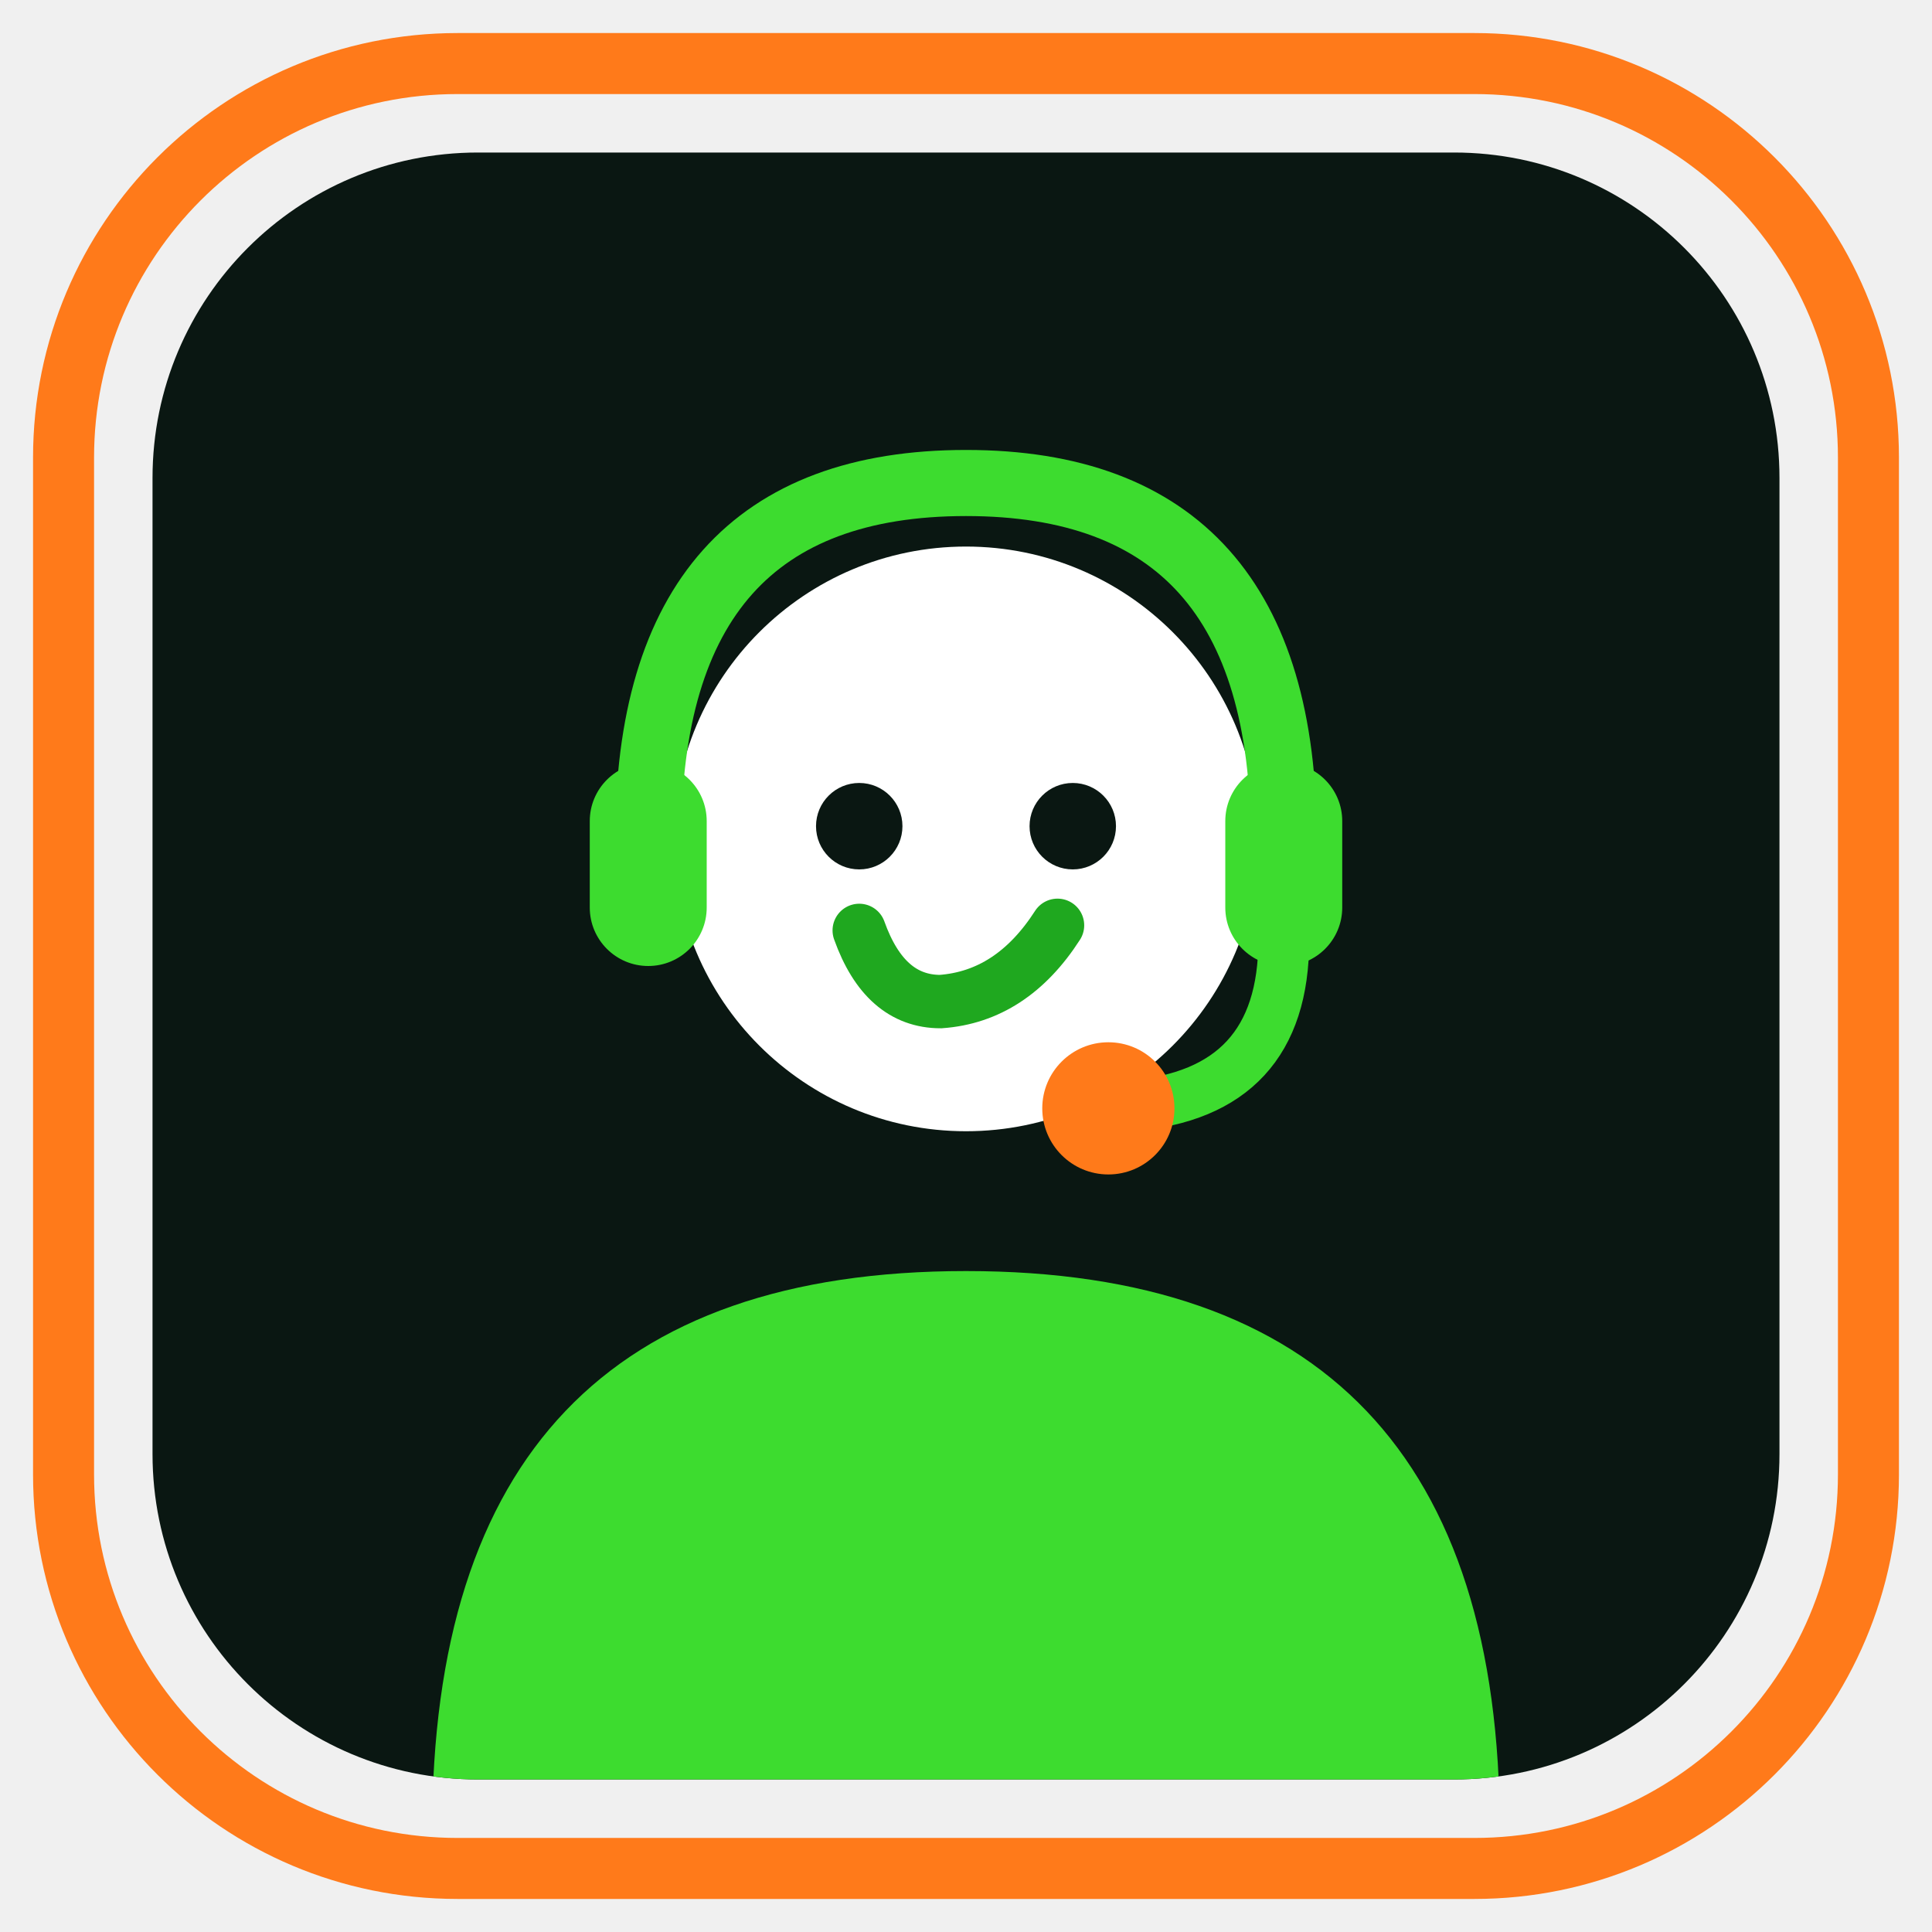
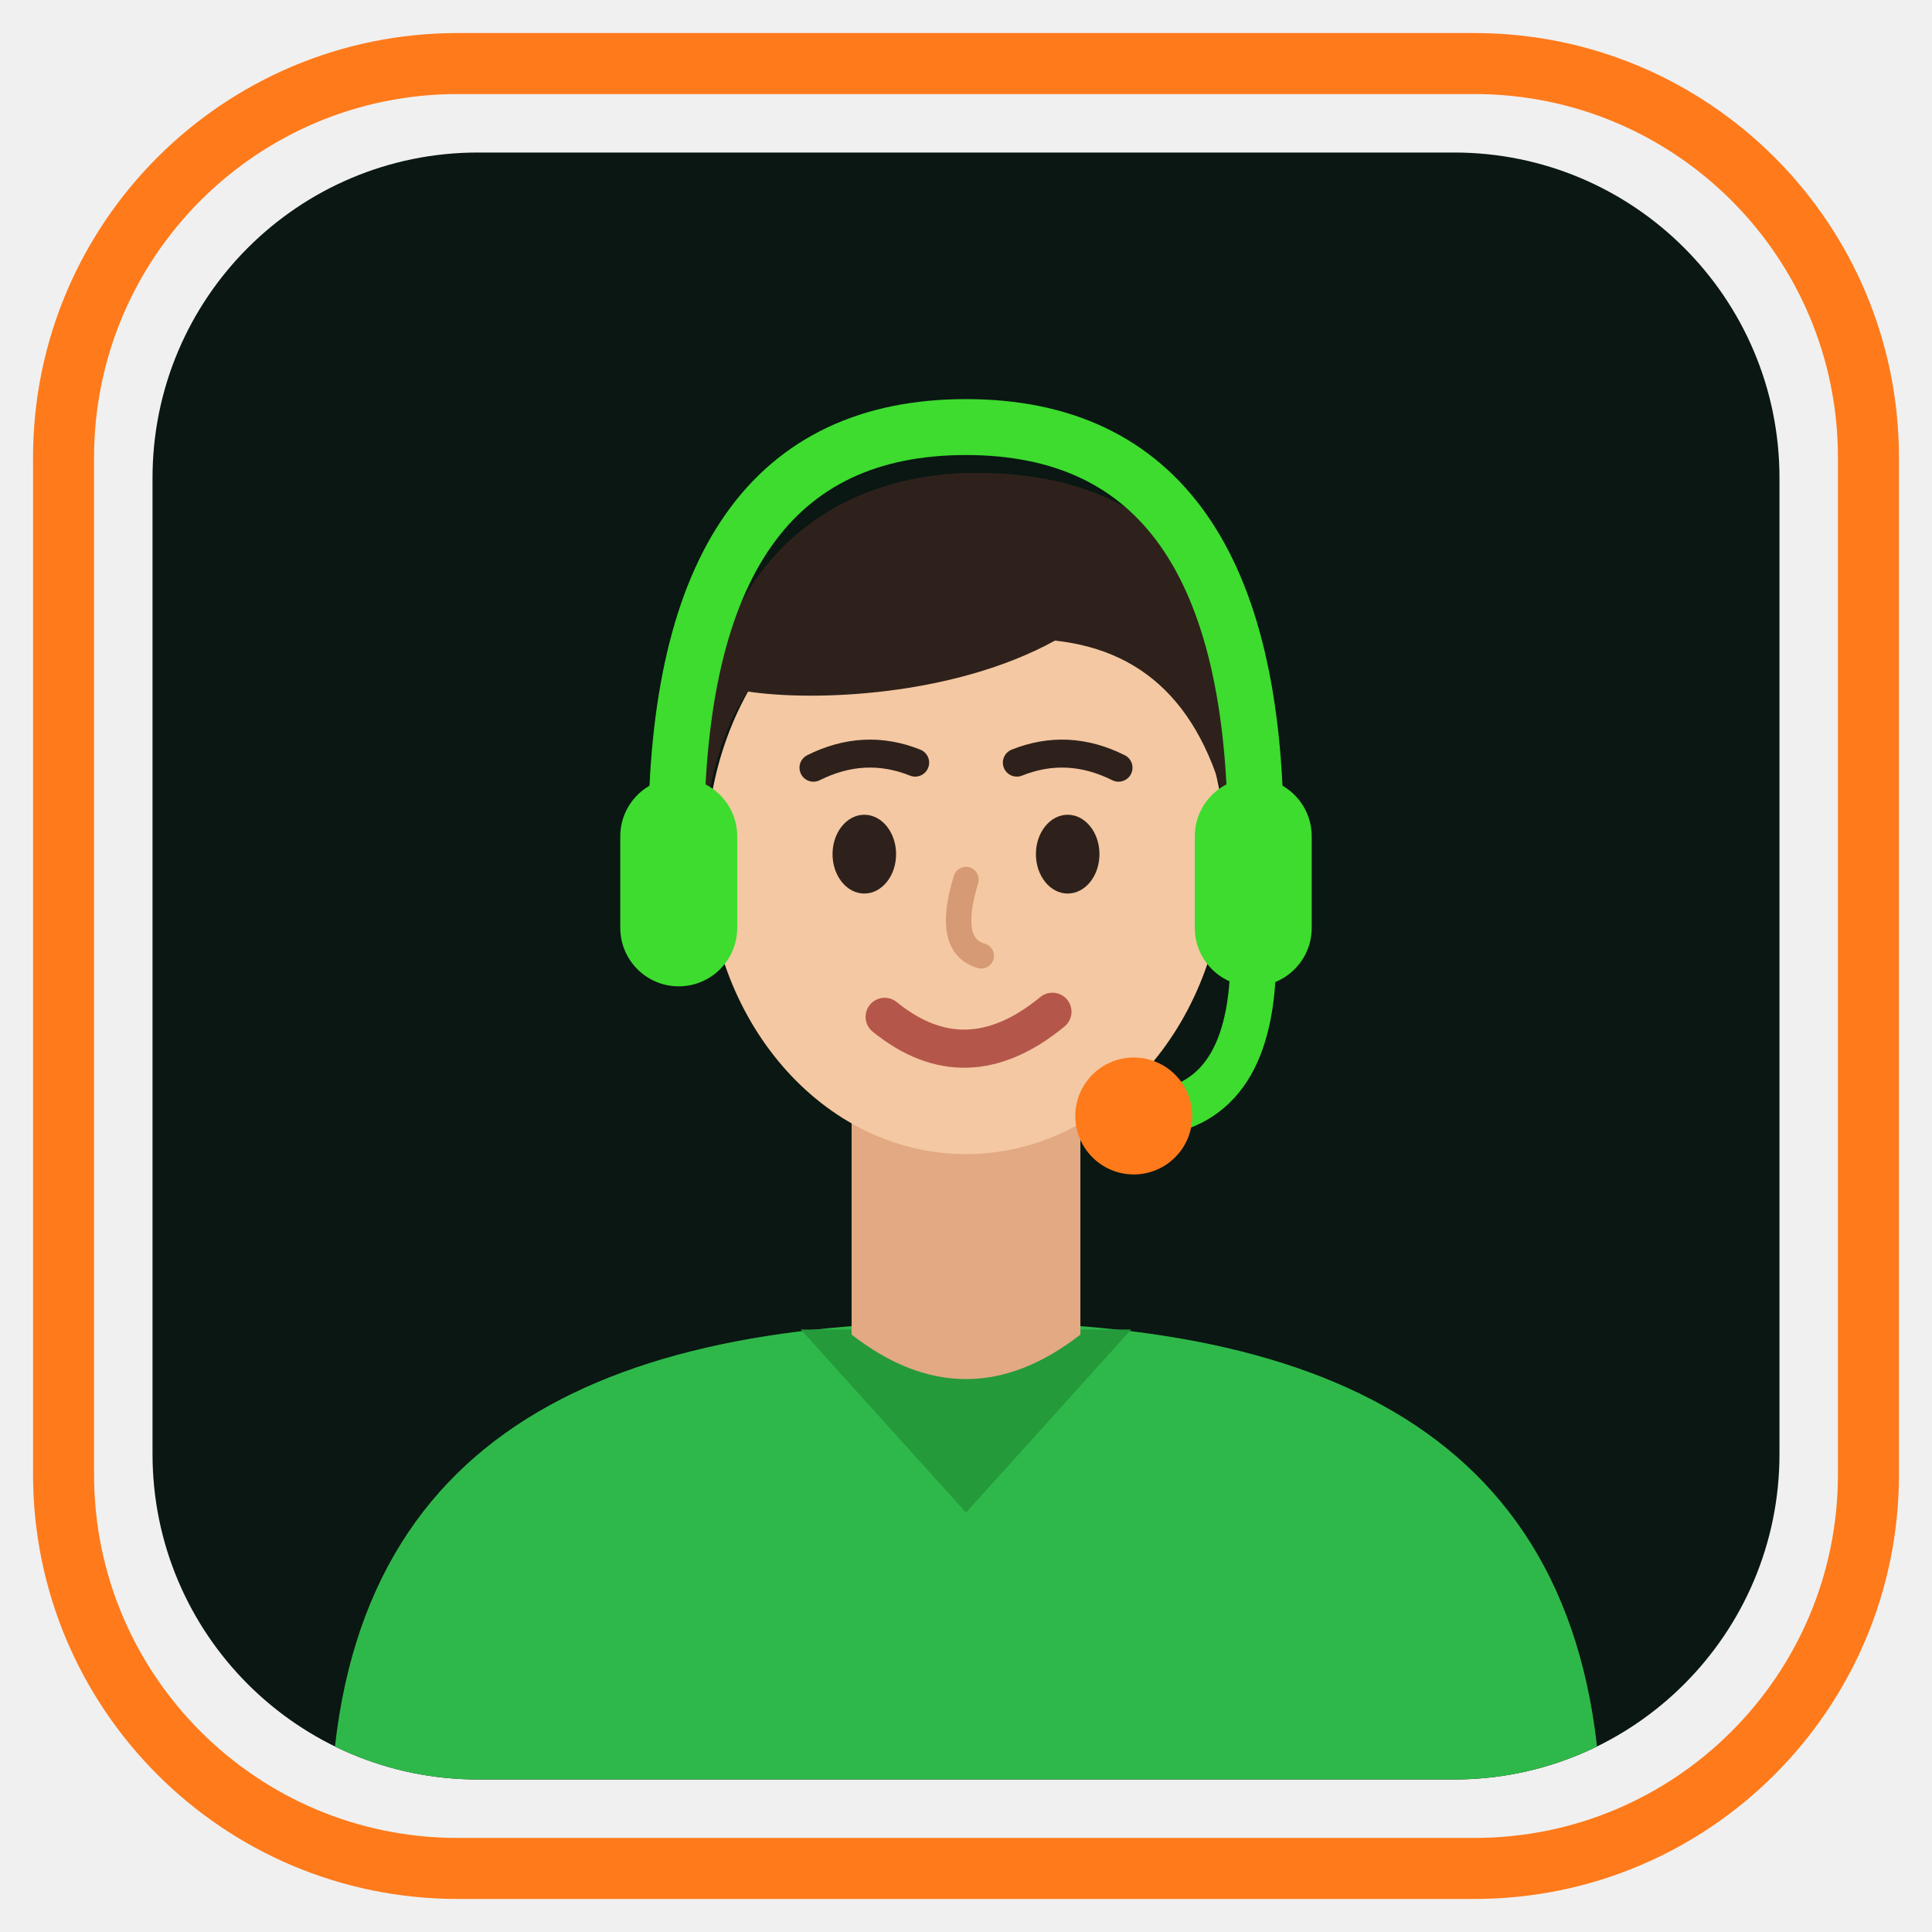
<svg xmlns="http://www.w3.org/2000/svg" viewBox="-6 -6 76 76" role="img" aria-label="Tika — TikAlgo AI assistant">
  <rect x="-3.5" y="-3.5" width="71" height="71" rx="15.5" fill="none" stroke="#FF7A1A" stroke-width="2.4">
    <animate attributeName="opacity" values="1;.2;1" dur="1.2s" repeatCount="indefinite" />
  </rect>
  <clipPath id="fr">
    <rect width="64" height="64" rx="12.8" />
  </clipPath>
  <rect width="64" height="64" rx="12.8" fill="#0A1712" />
  <g clip-path="url(#fr)">
-     <path d="M11 66 Q11 44 32 44 Q53 44 53 66 Z" fill="#3DDC2F" />
-     <circle cx="32" cy="27" r="11.5" fill="#FFFFFF" />
-     <path d="M19.5 27 Q19.5 13 32 13 Q44.5 13 44.5 27" fill="none" stroke="#3DDC2F" stroke-width="2.6" stroke-linecap="round" />
-     <rect x="17.2" y="24" width="4.6" height="8" rx="2.3" fill="#3DDC2F" />
-     <rect x="42.2" y="24" width="4.6" height="8" rx="2.3" fill="#3DDC2F" />
-     <path d="M44.5 31 Q44.5 37 38.5 37.5" fill="none" stroke="#3DDC2F" stroke-width="2" stroke-linecap="round" />
-     <circle cx="27.8" cy="26.5" r="1.7" fill="#0A1712" />
-     <circle cx="36.2" cy="26.5" r="1.7" fill="#0A1712" />
-     <path d="M27.8 30.6 Q28.8 33.4 31 33.4 Q33.8 33.2 35.6 30.4" fill="none" stroke="#1FA81F" stroke-width="2.1" stroke-linecap="round" />
-     <circle cx="37.6" cy="37.6" r="2.6" fill="#FF7A1A">
-       <animate attributeName="r" values="2.6;3.6;2.6" dur="0.6s" repeatCount="indefinite" />
+     <path d="M7 66 C7 51 17 46 32 46 C47 46 57 51 57 66 Z" fill="#2FB84A" />
+     <path d="M25.5 46.3 L32 53.5 L38.5 46.3 Z" fill="#249A3B" />
+     <path d="M27.5 37 H36.5 V46.5 Q32 50 27.5 46.5 Z" fill="#E2A982" />
+     <ellipse cx="21.9" cy="28.6" rx="2.4" ry="3" fill="#EDB993" />
+     <ellipse cx="42.1" cy="28.6" rx="2.4" ry="3" fill="#EDB993" />
+     <ellipse cx="32" cy="27.6" rx="10.2" ry="11.8" fill="#F4C8A2" />
+     <path d="M21.6 27.5 C20.6 16.5 26.5 12.6 32.4 12.6 C39.4 12.6 44 16.8 42.5 27 C41.6 22 39.2 19.6 35.5 19.2 C31.5 21.4 26 21.6 23.4 21.2 C22.3 22.9 21.8 25 21.6 27.5 Z" fill="#2E211B" />
+     <path d="M26 24.2 Q28 23.2 30 24" fill="none" stroke="#2E211B" stroke-width="1.1" stroke-linecap="round" />
+     <path d="M34 24 Q36 23.2 38 24.2" fill="none" stroke="#2E211B" stroke-width="1.1" stroke-linecap="round" />
+     <ellipse cx="28" cy="27.6" rx="1.25" ry="1.55" fill="#2E211B" />
+     <ellipse cx="36" cy="27.6" rx="1.25" ry="1.55" fill="#2E211B" />
+     <path d="M32 28.6 Q31.2 31.2 32.6 31.6" fill="none" stroke="#D69A74" stroke-width="1" stroke-linecap="round" />
+     <path d="M28.8 34 Q32 36.6 35.4 33.8" fill="none" stroke="#B4574A" stroke-width="1.5" stroke-linecap="round" />
+     <path d="M20.6 27 Q20.6 10.8 32 10.8 Q43.4 10.8 43.4 27" fill="none" stroke="#3DDC2F" stroke-width="2.2" stroke-linecap="round" />
+     <rect x="18.4" y="24.6" width="4.6" height="8.2" rx="2.3" fill="#3DDC2F" />
+     <rect x="41" y="24.6" width="4.6" height="8.2" rx="2.3" fill="#3DDC2F" />
+     <path d="M43.3 31.6 Q43.3 37.4 39.3 37.8" fill="none" stroke="#3DDC2F" stroke-width="1.8" stroke-linecap="round" />
+     <circle cx="38.6" cy="37.9" r="2.3" fill="#FF7A1A">
+       <animate attributeName="r" values="2.3;3.2;2.3" dur="0.6s" repeatCount="indefinite" />
    </circle>
  </g>
</svg>
